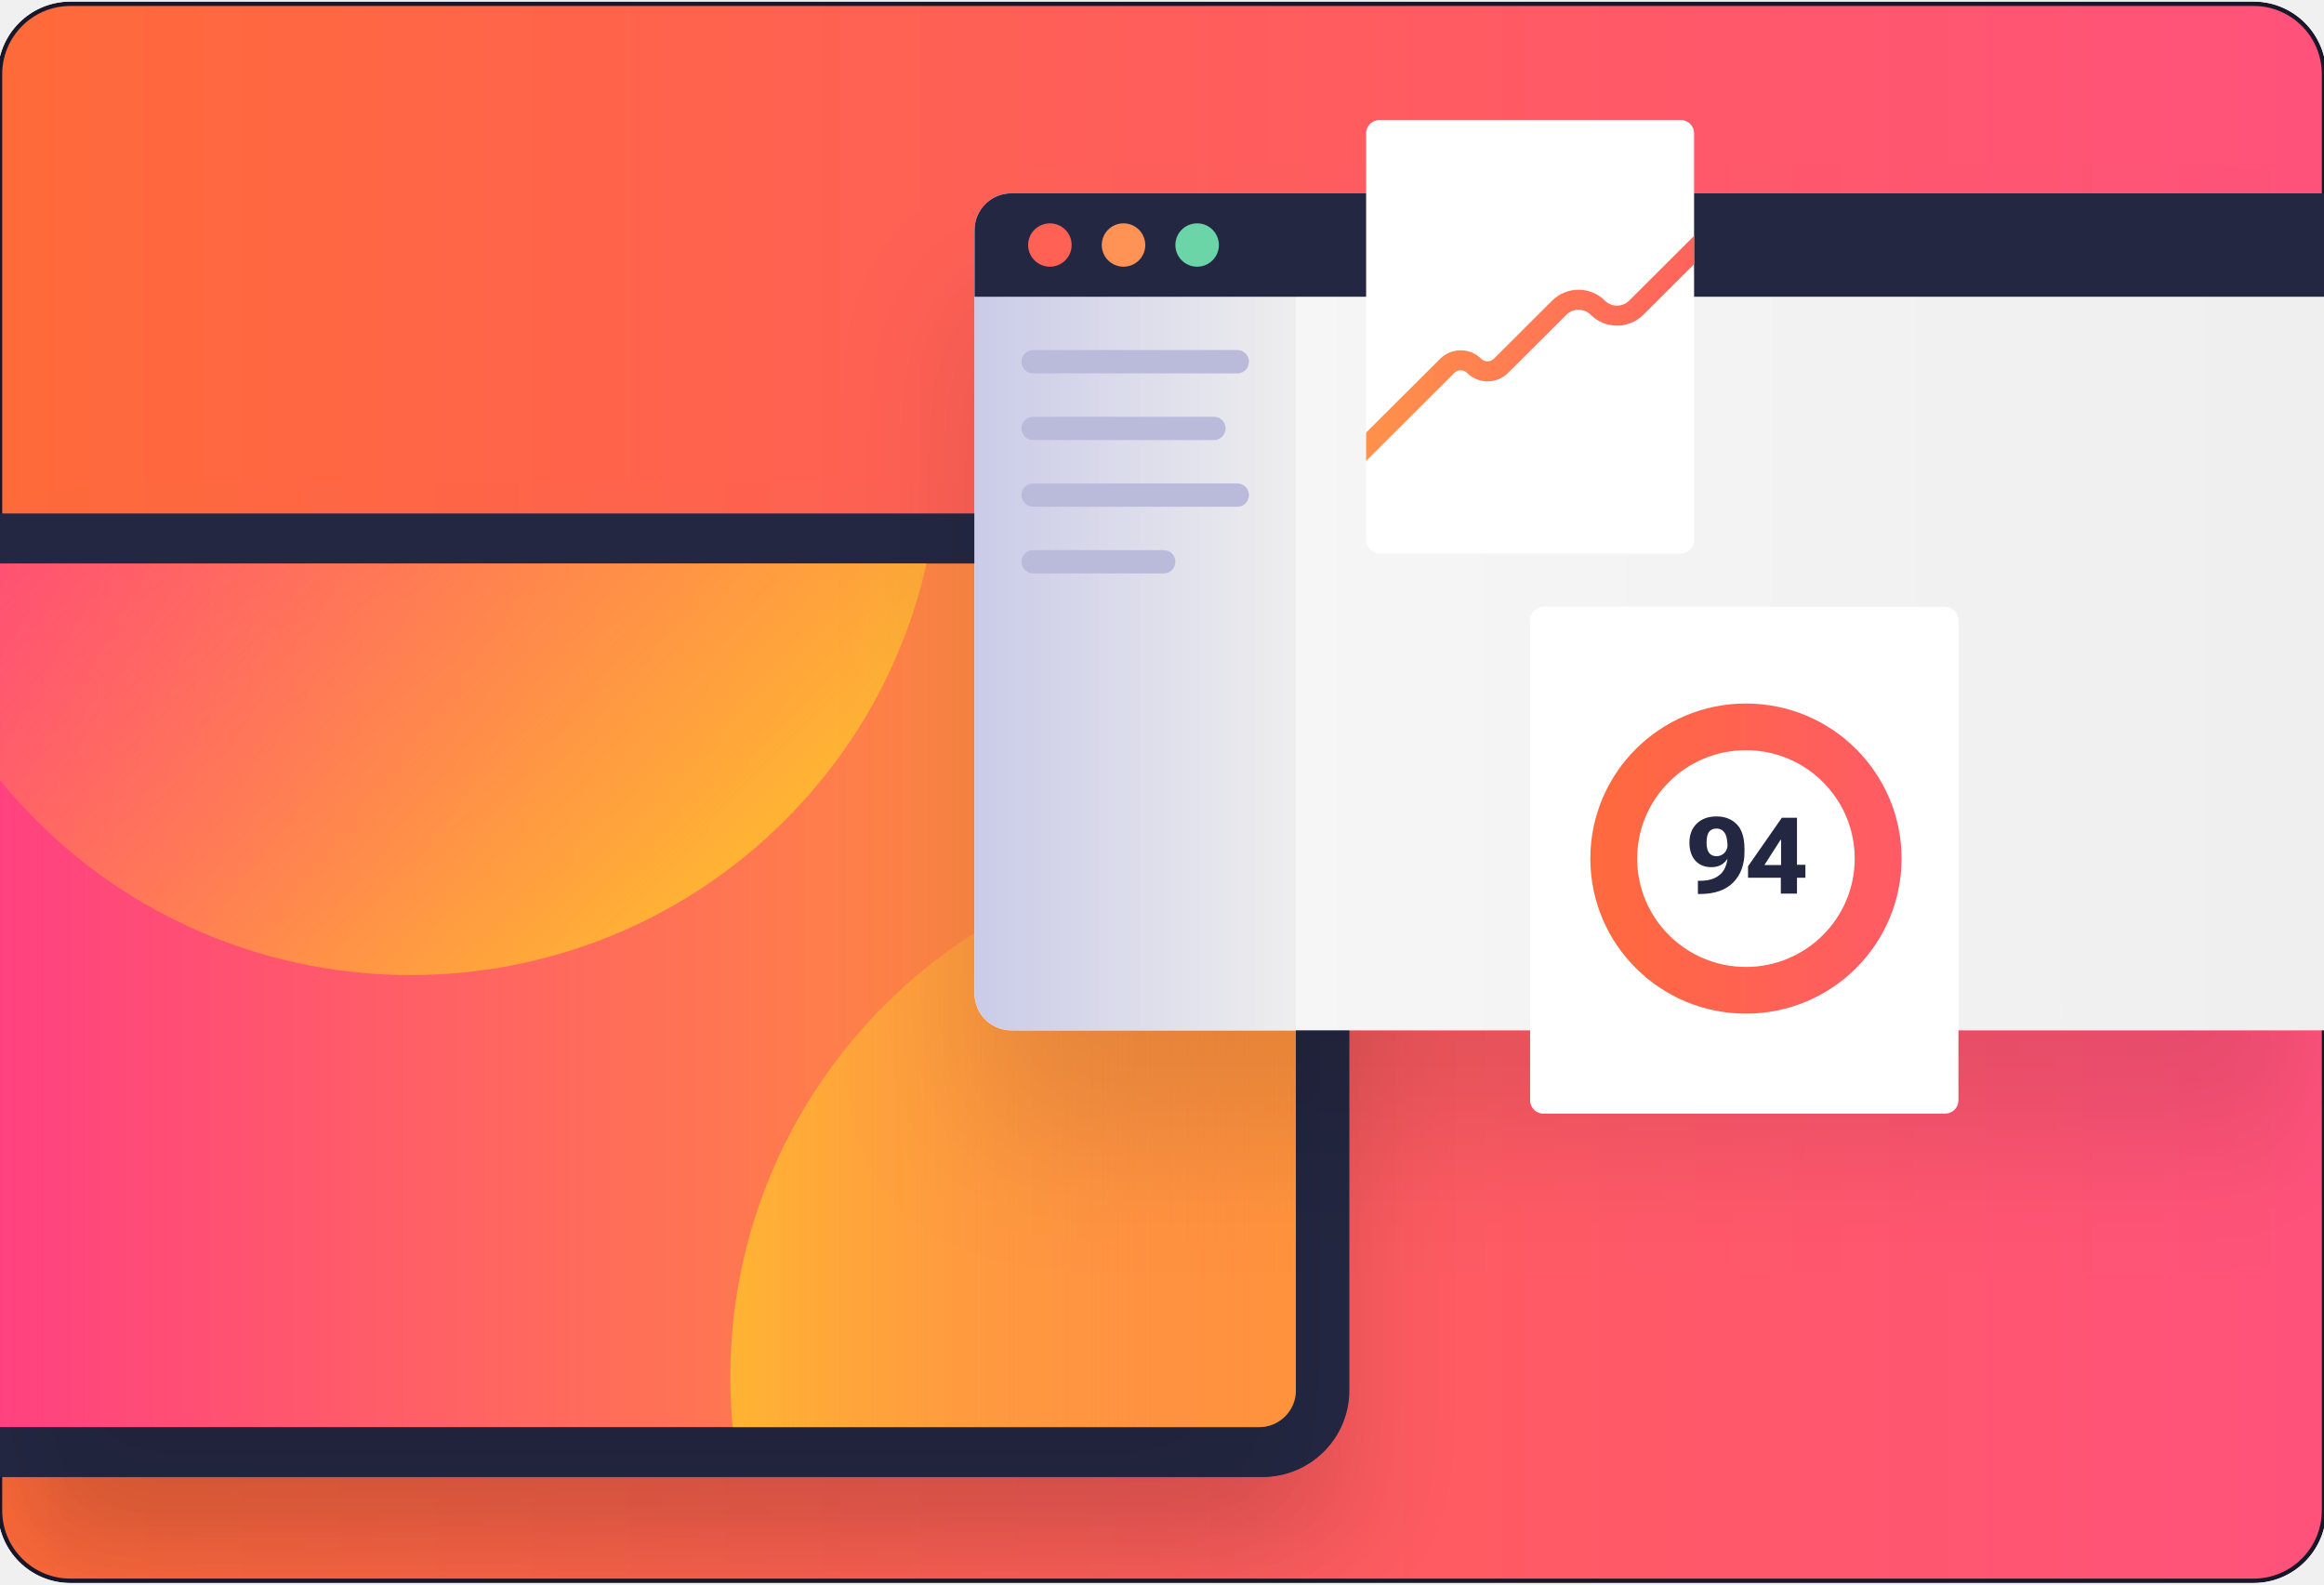
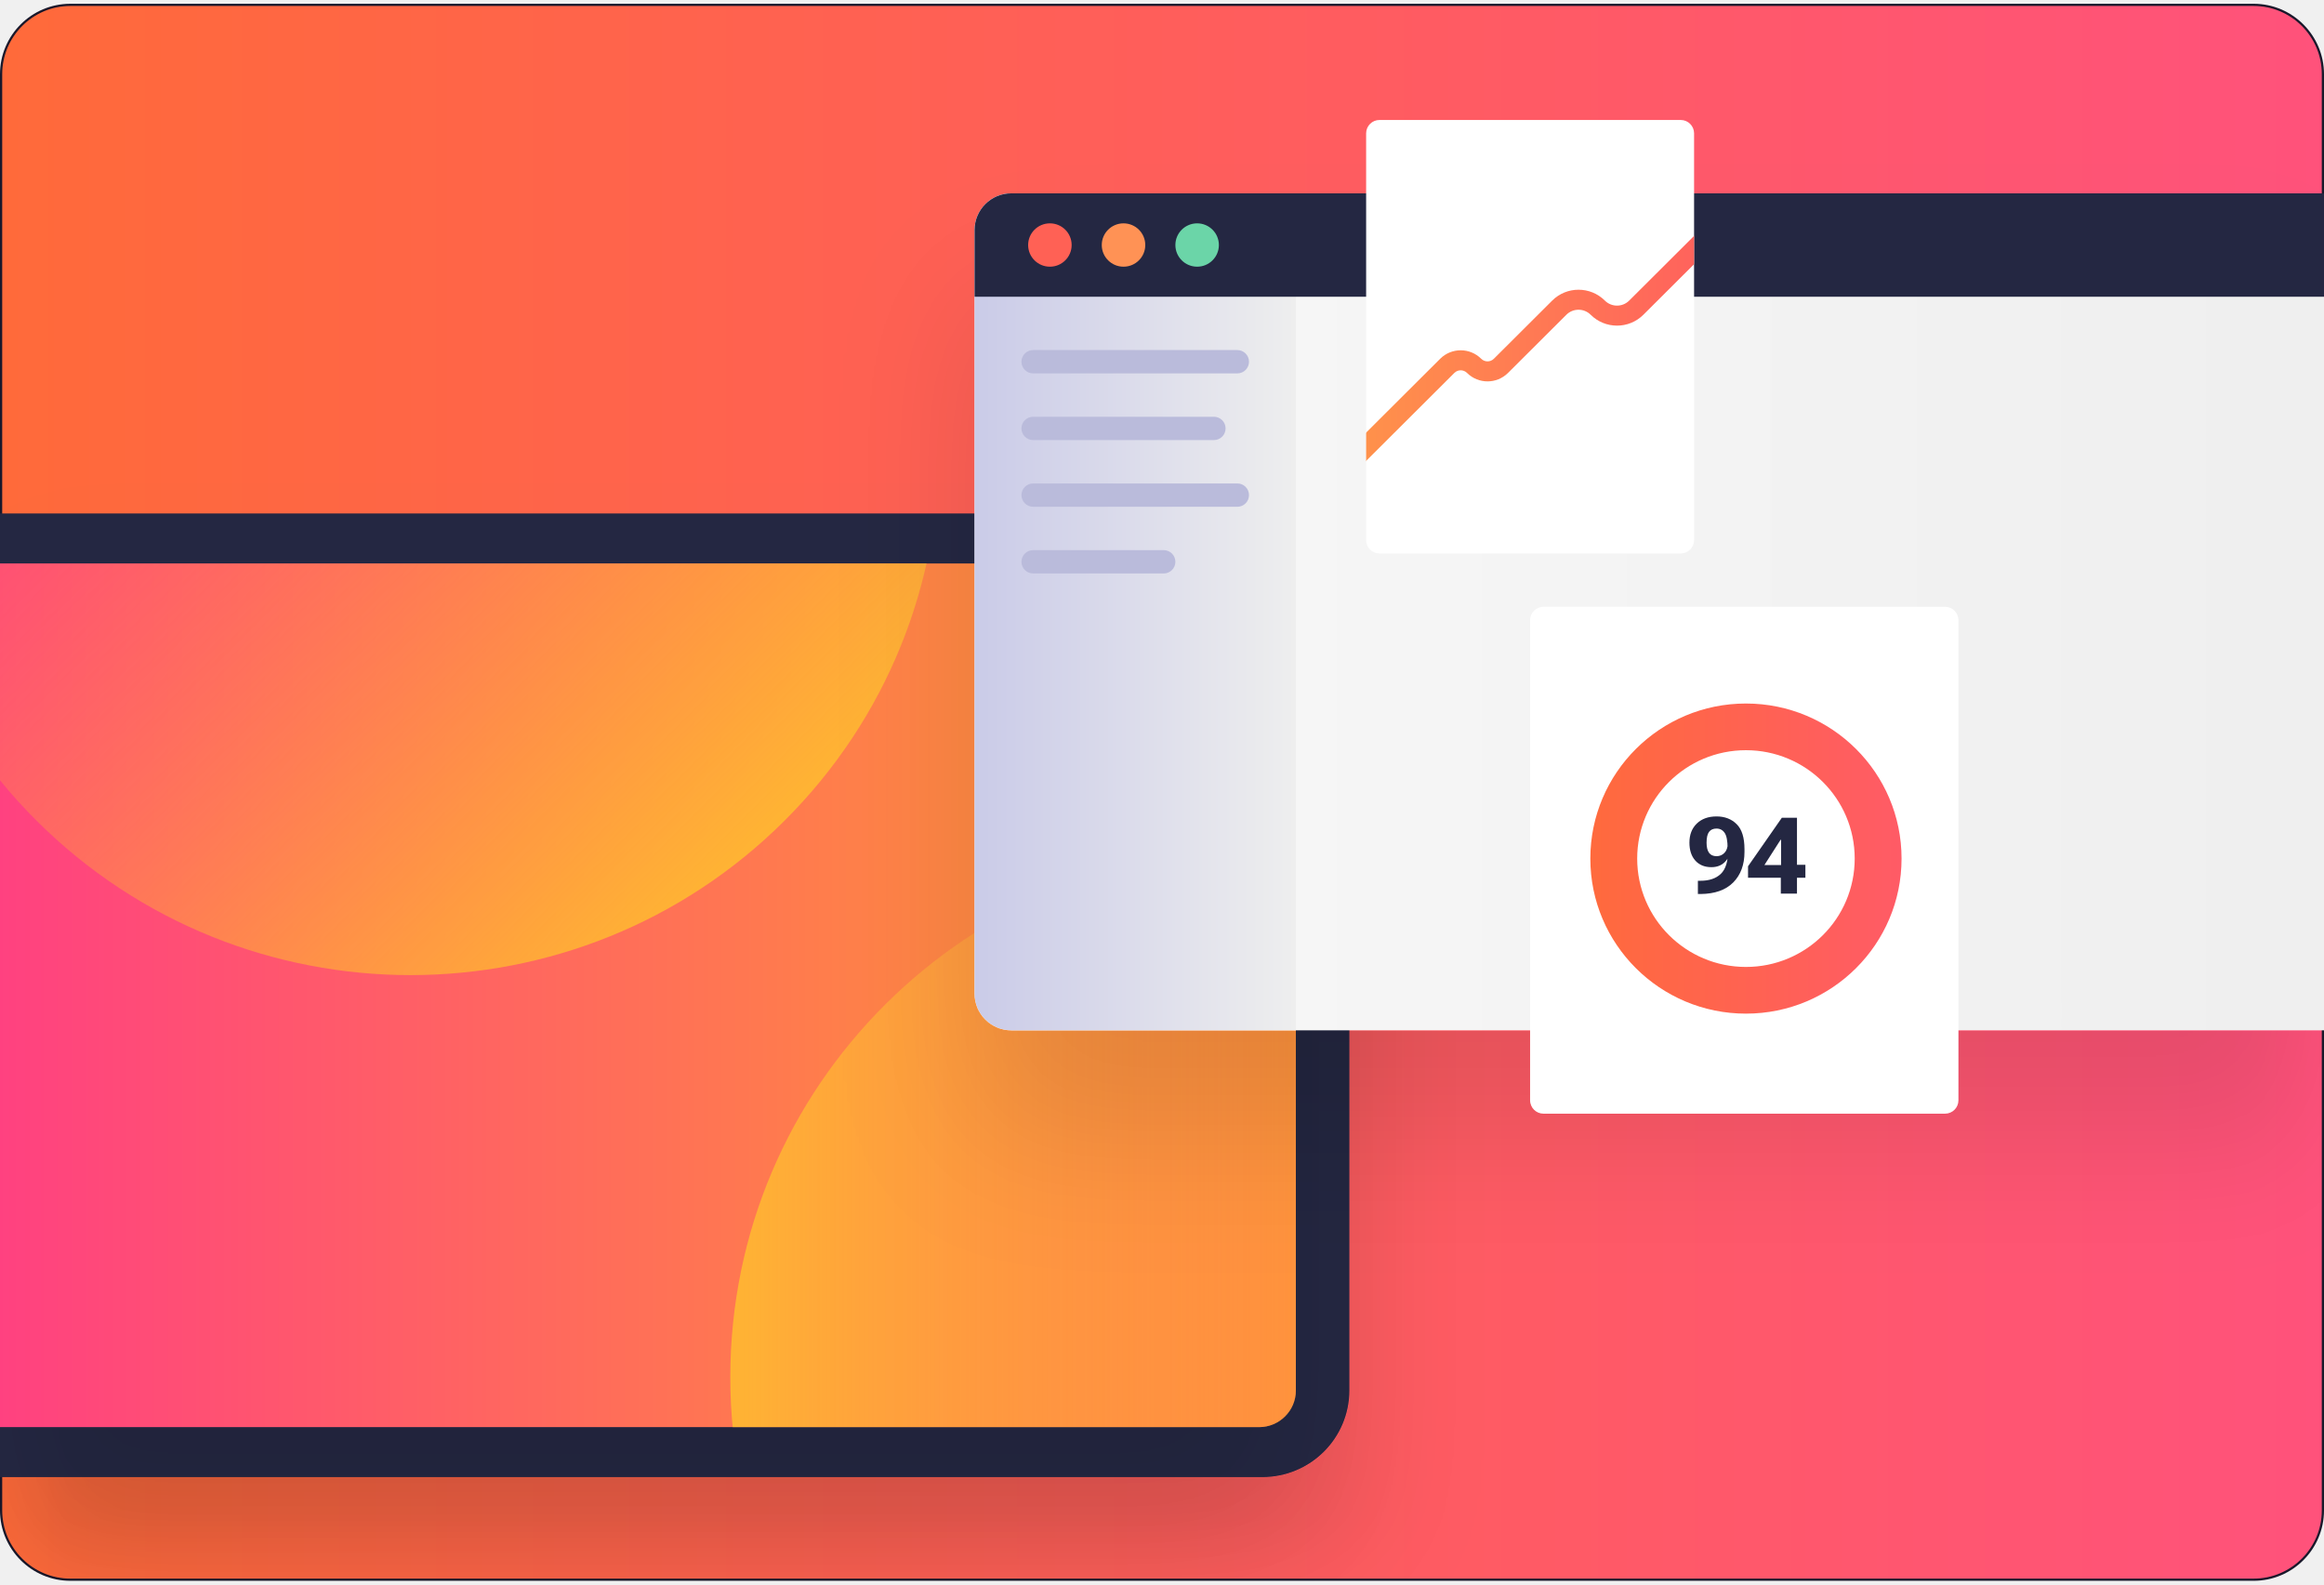
<svg xmlns="http://www.w3.org/2000/svg" width="528" height="360" fill="none" viewBox="0 0 528 360">
  <mask id="b" width="528" height="360" x="0" y="0" maskUnits="userSpaceOnUse" style="mask-type:alpha">
    <rect width="528" height="358.286" y=".857" fill="url(#a)" rx="16" />
-     <rect width="528" height="358.286" y=".857" stroke="#19182B" rx="16" />
  </mask>
  <g mask="url(#b)">
    <rect width="528" height="358.286" y=".857" fill="url(#c)" rx="16" />
    <rect width="528" height="358.286" y=".857" stroke="#19182B" rx="16" />
    <g filter="url(#d)">
      <path fill="#242742" d="M-22.629 136.348c0-10.879 8.85-19.697 19.768-19.697h289.669c10.918 0 19.768 8.818 19.768 19.697v179.544c0 10.878-8.85 19.697-19.768 19.697H-2.862c-10.917 0-19.767-8.819-19.767-19.697V136.348Z" />
    </g>
    <g filter="url(#e)">
      <path fill="url(#f)" d="M-10.465 136.348c0-4.603 3.745-8.334 8.363-8.334h288.149c4.619 0 8.364 3.731 8.364 8.334v179.544c0 4.603-3.745 8.334-8.364 8.334H-2.102c-4.618 0-8.363-3.731-8.363-8.334V136.348Z" />
    </g>
    <mask id="h" width="306" height="197" x="-11" y="128" maskUnits="userSpaceOnUse" style="mask-type:alpha">
      <path fill="url(#g)" d="M-10.465 136.348c0-4.603 3.745-8.334 8.363-8.334h288.149c4.619 0 8.364 3.731 8.364 8.334v179.544c0 4.603-3.745 8.334-8.364 8.334H-2.102c-4.618 0-8.363-3.731-8.363-8.334V136.348Z" />
    </mask>
    <g mask="url(#h)">
      <ellipse cx="286.048" cy="312.862" fill="url(#i)" rx="120.125" ry="119.696" />
      <circle cx="119.911" cy="119.911" r="119.911" fill="url(#j)" transform="scale(-1.00179 -.99821) rotate(45 281.296 -248.19)" />
    </g>
    <g filter="url(#k)">
      <path fill="url(#l)" d="M221.423 52.257c0-4.602 3.744-8.333 8.363-8.333h312.479c4.618 0 8.363 3.73 8.363 8.333v173.484c0 4.602-3.745 8.333-8.363 8.333H229.786c-4.619 0-8.363-3.731-8.363-8.333V52.257Z" />
    </g>
    <path fill="url(#m)" d="M221.423 52.257c0-4.602 3.744-8.333 8.363-8.333h64.625v190.15h-64.625c-4.619 0-8.363-3.731-8.363-8.333V52.257Z" />
    <path fill="#BABBDB" d="M232.068 82.181a2.656 2.656 0 0 1 2.661-2.651h46.378a2.657 2.657 0 0 1 2.661 2.651 2.657 2.657 0 0 1-2.661 2.652h-46.378a2.656 2.656 0 0 1-2.661-2.652ZM232.068 97.333a2.656 2.656 0 0 1 2.661-2.652h41.056a2.657 2.657 0 0 1 2.661 2.652 2.657 2.657 0 0 1-2.661 2.651h-41.056a2.656 2.656 0 0 1-2.661-2.651ZM232.068 112.484a2.656 2.656 0 0 1 2.661-2.651h46.378a2.656 2.656 0 0 1 2.661 2.651 2.657 2.657 0 0 1-2.661 2.652h-46.378a2.657 2.657 0 0 1-2.661-2.652ZM232.068 127.636a2.656 2.656 0 0 1 2.661-2.652h29.651a2.656 2.656 0 0 1 2.661 2.652 2.656 2.656 0 0 1-2.661 2.651h-29.651a2.656 2.656 0 0 1-2.661-2.651Z" />
    <path fill="#242742" d="M221.423 52.257c0-4.602 3.744-8.333 8.363-8.333h312.479c4.618 0 8.363 3.73 8.363 8.333v15.152H221.423V52.257Z" />
    <ellipse cx="238.53" cy="55.666" fill="#FF6155" rx="4.942" ry="4.924" />
    <ellipse cx="255.257" cy="55.666" fill="#FF9255" rx="4.942" ry="4.924" />
    <ellipse cx="271.982" cy="55.666" fill="#6BD5A8" rx="4.942" ry="4.924" />
    <path fill="#fff" d="M310.377 30.288a3.036 3.036 0 0 1 3.041-3.03h68.426a3.036 3.036 0 0 1 3.042 3.03v92.423a3.037 3.037 0 0 1-3.042 3.031h-68.426a3.036 3.036 0 0 1-3.041-3.031V30.288Z" />
    <mask id="n" width="75" height="99" x="310" y="27" maskUnits="userSpaceOnUse" style="mask-type:alpha">
      <path fill="#fff" d="M310.377 30.288a3.036 3.036 0 0 1 3.041-3.03h68.426a3.036 3.036 0 0 1 3.042 3.03v92.423a3.037 3.037 0 0 1-3.042 3.031h-68.426a3.036 3.036 0 0 1-3.041-3.031V30.288Z" />
    </mask>
    <g mask="url(#n)">
      <path fill="url(#o)" fill-rule="evenodd" d="M392.58 49.134c.891.888.891 2.327.001 3.215l-19.216 19.159c-3.306 3.296-8.668 3.296-11.974 0a3.912 3.912 0 0 0-5.52 0l-13.253 13.214a6.607 6.607 0 0 1-9.323 0 2.033 2.033 0 0 0-2.869 0l-24.518 24.444a2.285 2.285 0 0 1-3.225.001 2.266 2.266 0 0 1-.001-3.214l24.517-24.445a6.607 6.607 0 0 1 9.323 0c.792.79 2.077.79 2.87 0l13.252-13.213c3.306-3.296 8.668-3.296 11.974 0a3.912 3.912 0 0 0 5.52 0l19.216-19.16a2.287 2.287 0 0 1 3.226 0Z" clip-rule="evenodd" />
    </g>
    <path fill="#fff" d="M347.63 140.893a3.036 3.036 0 0 1 3.042-3.03h91.234a3.035 3.035 0 0 1 3.041 3.03v109.09a3.036 3.036 0 0 1-3.041 3.031h-91.234a3.037 3.037 0 0 1-3.042-3.031v-109.09Z" />
    <path fill="url(#p)" fill-rule="evenodd" d="M396.669 219.68c13.647 0 24.71-11.023 24.71-24.621 0-13.597-11.063-24.621-24.71-24.621-13.646 0-24.709 11.024-24.709 24.621 0 13.598 11.063 24.621 24.709 24.621Zm0 10.607c19.525 0 35.354-15.772 35.354-35.228 0-19.455-15.829-35.227-35.354-35.227s-35.353 15.772-35.353 35.227c0 19.456 15.828 35.228 35.353 35.228Z" clip-rule="evenodd" />
    <path fill="#242742" d="M383.828 191.437c0 1.721.447 3.082 1.342 4.084.895.994 2.114 1.492 3.659 1.492 1.433 0 2.554-.509 3.362-1.527.815-1.018 1.223-2.289 1.223-3.812h-.891c0 .868-.241 1.559-.724 2.072-.483.512-1.085.769-1.806.769-.768 0-1.338-.257-1.711-.769-.372-.521-.558-1.283-.558-2.285 0-1.144.186-1.965.558-2.462.38-.505.943-.758 1.687-.758.8 0 1.422.328 1.865.983.444.655.666 1.827.666 3.515l.106.474c0 2.501-.55 4.277-1.651 5.327-1.101 1.049-2.657 1.57-4.668 1.562h-.535v3.007h.618c3.231-.032 5.698-.904 7.401-2.616 1.71-1.721 2.566-4.037 2.566-6.949v-.615c0-2.62-.59-4.514-1.77-5.682-1.18-1.176-2.705-1.764-4.574-1.764-1.877 0-3.374.541-4.49 1.622-1.117 1.081-1.675 2.525-1.675 4.332ZM404.593 203.014h3.671v-17.235h-3.434l-7.686 11.032v2.605h13.032v-2.948h-3.754l-.617.059h-4.942l3.67-5.729h.119v7.268l-.059.414v4.534Z" />
  </g>
  <defs>
    <linearGradient id="a" x1="528" x2="381.055" y1=".857" y2="476.793" gradientUnits="userSpaceOnUse">
      <stop stop-color="#FF6A3A" />
      <stop offset="1" stop-color="#FF527B" />
    </linearGradient>
    <linearGradient id="c" x1="0" x2="528" y1="180" y2="180" gradientUnits="userSpaceOnUse">
      <stop stop-color="#FF6A3A" />
      <stop offset="1" stop-color="#FF527B" />
    </linearGradient>
    <linearGradient id="f" x1="-10.465" x2="294.411" y1="226.12" y2="226.12" gradientUnits="userSpaceOnUse">
      <stop stop-color="#FF3E83" />
      <stop offset="1" stop-color="#FF9F2E" />
    </linearGradient>
    <linearGradient id="g" x1="57.581" x2="291.043" y1="124.984" y2="325.051" gradientUnits="userSpaceOnUse">
      <stop stop-color="#FF3E83" />
      <stop offset="1" stop-color="#FF9F2E" />
    </linearGradient>
    <linearGradient id="i" x1="165.922" x2="406.173" y1="312.862" y2="312.862" gradientUnits="userSpaceOnUse">
      <stop stop-color="#FFB433" />
      <stop offset="1" stop-color="#FF5B64" stop-opacity="0" />
    </linearGradient>
    <linearGradient id="j" x1="0" x2="239.822" y1="119.911" y2="119.911" gradientUnits="userSpaceOnUse">
      <stop stop-color="#FFB433" />
      <stop offset="1" stop-color="#FF5B64" stop-opacity="0" />
    </linearGradient>
    <linearGradient id="l" x1="221.423" x2="550.628" y1="138.999" y2="138.999" gradientUnits="userSpaceOnUse">
      <stop stop-color="#F8F8F8" />
      <stop offset="1" stop-color="#EEE" />
    </linearGradient>
    <linearGradient id="m" x1="221.423" x2="294.411" y1="138.999" y2="138.999" gradientUnits="userSpaceOnUse">
      <stop stop-color="#CACBE8" />
      <stop offset="1" stop-color="#EEE" />
    </linearGradient>
    <linearGradient id="o" x1="302.014" x2="393.249" y1="79.151" y2="79.151" gradientUnits="userSpaceOnUse">
      <stop stop-color="#FF9649" />
      <stop offset="1" stop-color="#FF5E5E" />
    </linearGradient>
    <linearGradient id="p" x1="361.316" x2="432.023" y1="195.059" y2="195.059" gradientUnits="userSpaceOnUse">
      <stop stop-color="#FF6A3D" />
      <stop offset="1" stop-color="#FF5B66" />
    </linearGradient>
    <filter id="d" width="393.205" height="282.938" x="-54.629" y="108.651" color-interpolation-filters="sRGB" filterUnits="userSpaceOnUse">
      <feFlood flood-opacity="0" result="BackgroundImageFix" />
      <feColorMatrix in="SourceAlpha" result="hardAlpha" values="0 0 0 0 0 0 0 0 0 0 0 0 0 0 0 0 0 0 127 0" />
      <feOffset dy="24" />
      <feGaussianBlur stdDeviation="16" />
      <feComposite in2="hardAlpha" operator="out" />
      <feColorMatrix values="0 0 0 0 0 0 0 0 0 0 0 0 0 0 0 0 0 0 0.1 0" />
      <feBlend in2="BackgroundImageFix" result="effect1_dropShadow_2073_1759" />
      <feBlend in="SourceGraphic" in2="effect1_dropShadow_2073_1759" result="shape" />
    </filter>
    <filter id="e" width="368.875" height="260.211" x="-42.465" y="120.014" color-interpolation-filters="sRGB" filterUnits="userSpaceOnUse">
      <feFlood flood-opacity="0" result="BackgroundImageFix" />
      <feColorMatrix in="SourceAlpha" result="hardAlpha" values="0 0 0 0 0 0 0 0 0 0 0 0 0 0 0 0 0 0 127 0" />
      <feOffset dy="24" />
      <feGaussianBlur stdDeviation="16" />
      <feComposite in2="hardAlpha" operator="out" />
      <feColorMatrix values="0 0 0 0 0 0 0 0 0 0 0 0 0 0 0 0 0 0 0.1 0" />
      <feBlend in2="BackgroundImageFix" result="effect1_dropShadow_2073_1759" />
      <feBlend in="SourceGraphic" in2="effect1_dropShadow_2073_1759" result="shape" />
    </filter>
    <filter id="k" width="393.205" height="254.151" x="189.423" y="35.924" color-interpolation-filters="sRGB" filterUnits="userSpaceOnUse">
      <feFlood flood-opacity="0" result="BackgroundImageFix" />
      <feColorMatrix in="SourceAlpha" result="hardAlpha" values="0 0 0 0 0 0 0 0 0 0 0 0 0 0 0 0 0 0 127 0" />
      <feOffset dy="24" />
      <feGaussianBlur stdDeviation="16" />
      <feComposite in2="hardAlpha" operator="out" />
      <feColorMatrix values="0 0 0 0 0 0 0 0 0 0 0 0 0 0 0 0 0 0 0.1 0" />
      <feBlend in2="BackgroundImageFix" result="effect1_dropShadow_2073_1759" />
      <feBlend in="SourceGraphic" in2="effect1_dropShadow_2073_1759" result="shape" />
    </filter>
  </defs>
</svg>
